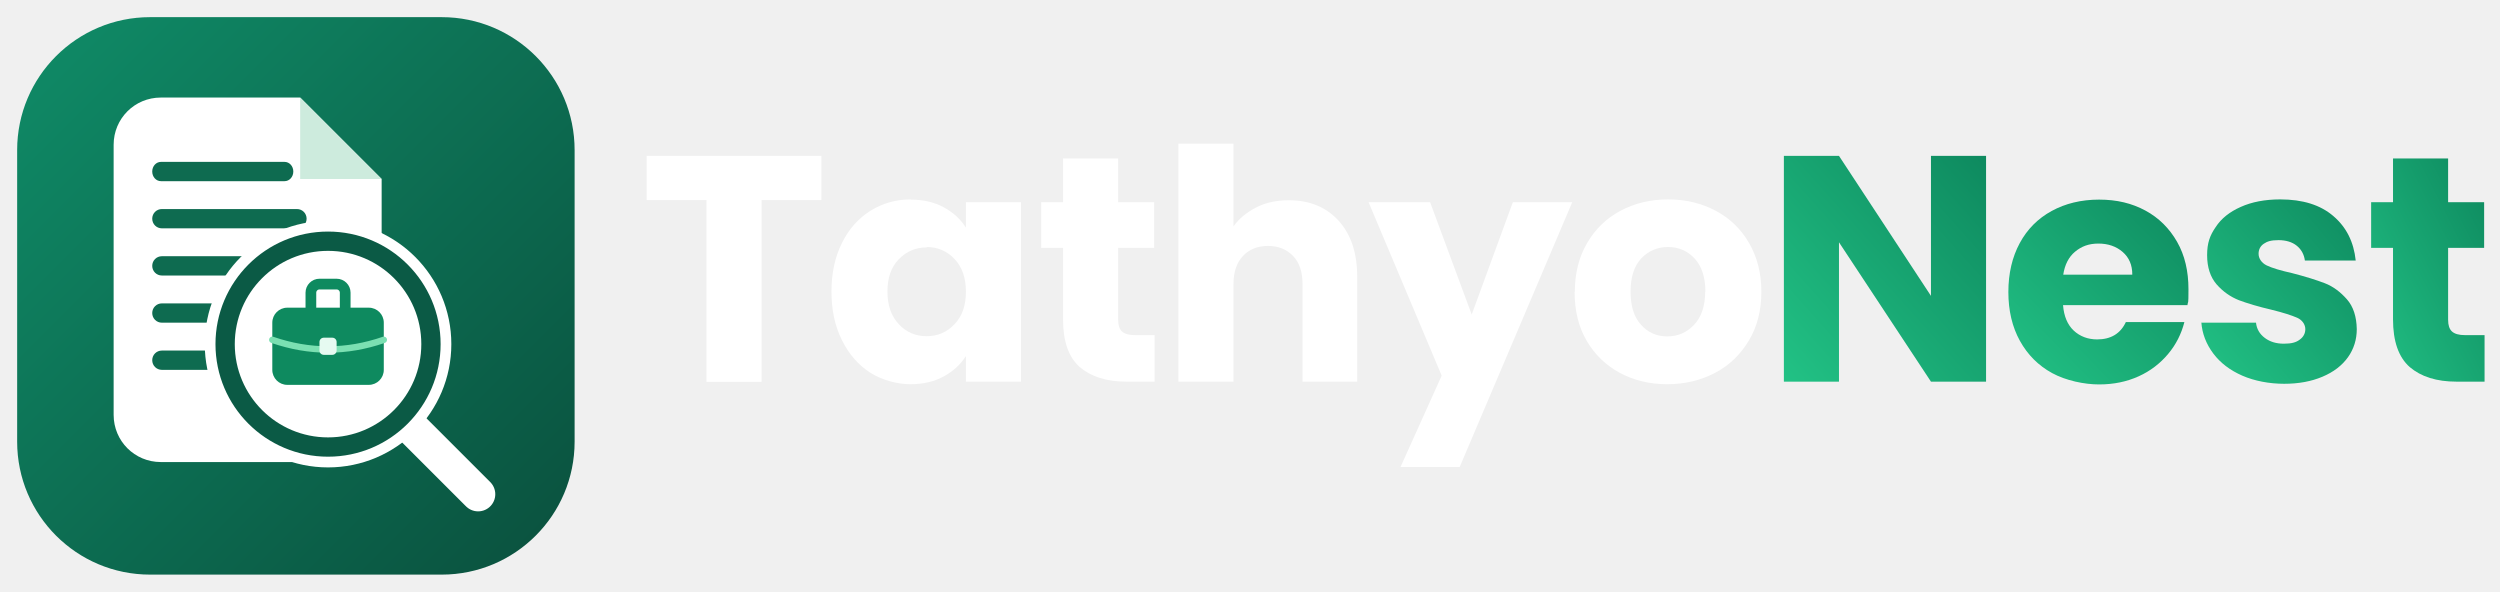
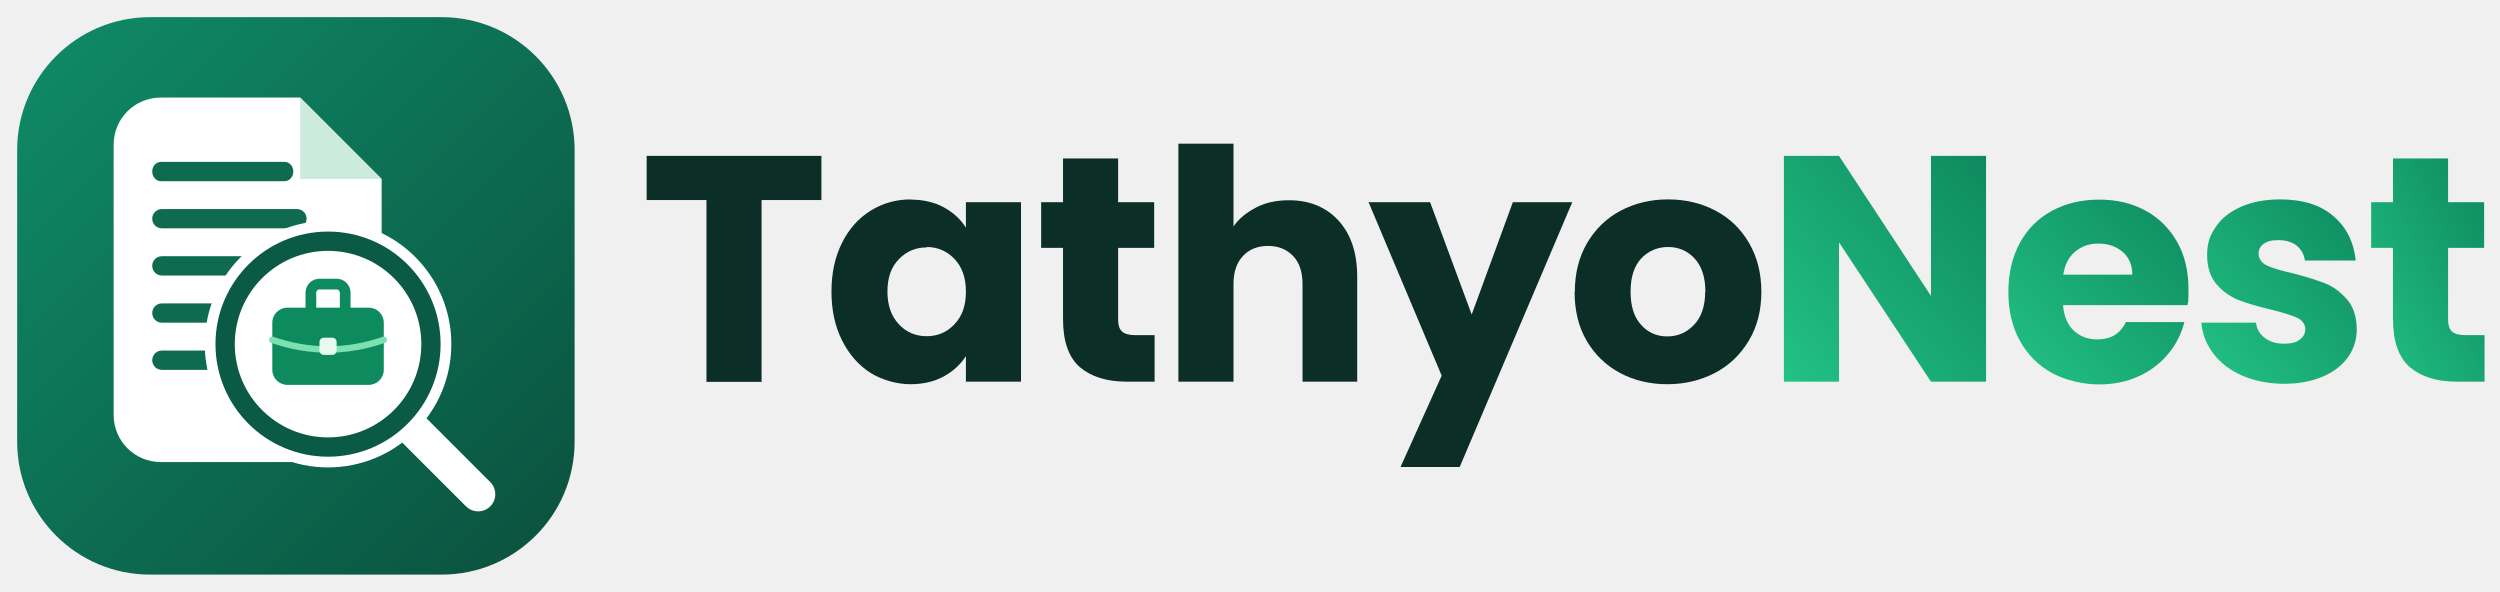
<svg xmlns="http://www.w3.org/2000/svg" id="Layer_1" version="1.1" viewBox="12 62 1166 276">
  <defs>
-     <style>      .st0 {        fill: url(#linear-gradient2);      }      .st1 {        fill: #0e6b50;      }      .st2 {        fill: #ffffff;      }      .st3 {        stroke-width: 19px;      }      .st3, .st4, .st5, .st6 {        fill: none;      }      .st3, .st6 {        stroke: #fff;      }      .st7, .st8 {        fill: #fff;      }      .st9 {        fill: url(#linear-gradient1);      }      .st10 {        fill: #cdebdd;      }      .st8 {        stroke: #0b5a45;        stroke-width: 9px;      }      .st4 {        stroke: #7be0b2;        stroke-width: 3px;      }      .st4, .st5, .st6 {        stroke-linecap: round;      }      .st11 {        fill: url(#linear-gradient4);      }      .st12 {        fill: #e6faf1;      }      .st13 {        fill: url(#linear-gradient3);      }      .st5 {        stroke: #0e8a5f;        stroke-width: 5px;      }      .st14 {        fill: #0e8a5f;      }      .st15 {        fill: url(#linear-gradient);      }      .st6 {        stroke-width: 16px;      }    </style>
+     <style>      .st0 {        fill: url(#linear-gradient2);      }      .st1 {        fill: #0e6b50;      }      .st2 {        fill: #0b2e26;      }      .st3 {        stroke-width: 19px;      }      .st3, .st4, .st5, .st6 {        fill: none;      }      .st3, .st6 {        stroke: #fff;      }      .st7, .st8 {        fill: #fff;      }      .st9 {        fill: url(#linear-gradient1);      }      .st10 {        fill: #cdebdd;      }      .st8 {        stroke: #0b5a45;        stroke-width: 9px;      }      .st4 {        stroke: #7be0b2;        stroke-width: 3px;      }      .st4, .st5, .st6 {        stroke-linecap: round;      }      .st11 {        fill: url(#linear-gradient4);      }      .st12 {        fill: #e6faf1;      }      .st13 {        fill: url(#linear-gradient3);      }      .st5 {        stroke: #0e8a5f;        stroke-width: 5px;      }      .st14 {        fill: #0e8a5f;      }      .st15 {        fill: url(#linear-gradient);      }      .st6 {        stroke-width: 16px;      }    </style>
    <linearGradient id="linear-gradient" x1="-256" y1="1262.4" x2="-255" y2="1261.4" gradientTransform="translate(66583 328306) scale(260 -260)" gradientUnits="userSpaceOnUse">
      <stop offset="0" stop-color="#0f8a66" />
      <stop offset="1" stop-color="#0a4e3c" />
    </linearGradient>
    <linearGradient id="linear-gradient1" x1="-254.3" y1="1274.8" x2="-253.3" y2="1273.8" gradientTransform="translate(24796.501 -133998.805) scale(94.2 105.3)" gradientUnits="userSpaceOnUse">
      <stop offset="0" stop-color="#22c285" />
      <stop offset="1" stop-color="#0e8a5f" />
    </linearGradient>
    <linearGradient id="linear-gradient2" x1="-253.9" y1="1276.8" x2="-252.9" y2="1275.8" gradientTransform="translate(22279.801 -109690.404) scale(84 86.1)" gradientUnits="userSpaceOnUse">
      <stop offset="0" stop-color="#22c285" />
      <stop offset="1" stop-color="#0e8a5f" />
    </linearGradient>
    <linearGradient id="linear-gradient3" x1="-253.4" y1="1276.8" x2="-252.4" y2="1275.8" gradientTransform="translate(19401.451 -109690.404) scale(72.45 86.1)" gradientUnits="userSpaceOnUse">
      <stop offset="0" stop-color="#22c285" />
      <stop offset="1" stop-color="#0e8a5f" />
    </linearGradient>
    <linearGradient id="linear-gradient4" x1="-252.1" y1="1275" x2="-251.1" y2="1274" gradientTransform="translate(14430.551 -132479.605) scale(52.8 104.1)" gradientUnits="userSpaceOnUse">
      <stop offset="0" stop-color="#22c285" />
      <stop offset="1" stop-color="#0e8a5f" />
    </linearGradient>
  </defs>
  <g>
    <rect class="st15" x="20" y="70" width="260" height="260" rx="62" ry="62" />
    <g>
      <path class="st7" d="M87,107.5h65l38,38v110c0,12.2-9.8,22-22,22h-81c-12.2,0-22-9.8-22-22v-126c0-12.2,9.8-22,22-22Z" />
      <path class="st10" d="M152,107.5v38h38l-38-38Z" />
      <g>
        <path class="st1" d="M87.1,137.5h57.6c2.3,0,4.1,2,4.1,4.5h0c0,2.5-1.8,4.5-4.1,4.5h-57.6c-2.3,0-4.1-2-4.1-4.5h0c0-2.5,1.8-4.5,4.1-4.5Z" />
        <path class="st1" d="M87.5,159.5h63c2.5,0,4.5,2,4.5,4.5h0c0,2.5-2,4.5-4.5,4.5h-63c-2.5,0-4.5-2-4.5-4.5h0c0-2.5,2-4.5,4.5-4.5Z" />
        <path class="st1" d="M87.5,181.5h41c2.5,0,4.5,2,4.5,4.5h0c0,2.5-2,4.5-4.5,4.5h-41c-2.5,0-4.5-2-4.5-4.5h0c0-2.5,2-4.5,4.5-4.5Z" />
        <path class="st1" d="M87.5,203.5h33c2.5,0,4.5,2,4.5,4.5h0c0,2.5-2,4.5-4.5,4.5h-33c-2.5,0-4.5-2-4.5-4.5h0c0-2.5,2-4.5,4.5-4.5Z" />
        <path class="st1" d="M87.5,225.5h27c2.5,0,4.5,2,4.5,4.5h0c0,2.5-2,4.5-4.5,4.5h-27c-2.5,0-4.5-2-4.5-4.5h0c0-2.5,2-4.5,4.5-4.5Z" />
      </g>
      <line class="st6" x1="197" y1="254.5" x2="235" y2="292.5" />
      <circle class="st3" cx="165" cy="222.5" r="48" />
      <circle class="st8" cx="165" cy="222.5" r="48" />
      <path class="st5" d="M157,205.5v-7c0-2.2,1.8-4,4-4h8c2.2,0,4,1.8,4,4v7" />
      <rect class="st14" x="139" y="205.5" width="52" height="36" rx="7" ry="7" />
      <path class="st4" d="M139,220.5c17.3,6,34.7,6,52,0" />
      <rect class="st12" x="161" y="219.5" width="8" height="8" rx="2" ry="2" />
    </g>
  </g>
  <g>
    <path class="st2" d="M395.1,134.7v20.6h-27.9v84.8h-25.7v-84.8h-27.9v-20.6h81.5Z" />
    <path class="st2" d="M436.7,155.1c5.9,0,11.1,1.2,15.5,3.6s7.9,5.6,10.3,9.5v-11.9h25.7v83.7h-25.7v-11.9c-2.5,3.9-6,7.1-10.4,9.5s-9.6,3.6-15.5,3.6-13-1.8-18.6-5.3c-5.6-3.6-10-8.6-13.3-15.2-3.3-6.6-4.9-14.1-4.9-22.7s1.6-16.1,4.9-22.7c3.2-6.5,7.7-11.5,13.3-15,5.6-3.5,11.9-5.3,18.8-5.3ZM444.2,177.4c-5.1,0-9.4,1.8-13,5.5-3.6,3.7-5.3,8.7-5.3,15.1s1.8,11.5,5.3,15.2c3.5,3.8,7.9,5.6,13,5.6s9.4-1.8,13-5.6,5.3-8.7,5.3-15.2-1.8-11.5-5.3-15.2-7.9-5.6-13-5.6Z" />
    <path class="st2" d="M550.5,218.2v21.8h-13.1c-9.3,0-16.5-2.3-21.8-6.8-5.2-4.6-7.8-12-7.8-22.3v-33.3h-10.2v-21.3h10.2v-20.4h25.7v20.4h16.8v21.3h-16.8v33.6c0,2.5.6,4.3,1.8,5.4s3.2,1.7,6,1.7h9.2Z" />
    <path class="st2" d="M645,191.1v48.9h-25.5v-45.5c0-5.6-1.4-10-4.4-13.1s-6.8-4.7-11.7-4.7-8.8,1.6-11.7,4.7c-2.9,3.1-4.4,7.4-4.4,13.1v45.5h-25.7v-111h25.7v38.6c2.6-3.7,6.2-6.6,10.7-8.9s9.5-3.3,15.2-3.3c9.6,0,17.3,3.2,23.1,9.5,5.8,6.4,8.7,15.1,8.7,26.2Z" />
    <path class="st2" d="M745.3,156.3l-52.5,123.5h-27.6l19.2-42.6-34.1-80.9h28.7l19.4,52.4,19.2-52.4h27.8Z" />
    <path class="st2" d="M746.5,198.1c0-8.6,1.9-16.2,5.7-22.7,3.8-6.5,9-11.6,15.6-15.1,6.6-3.5,14-5.3,22.2-5.3s15.6,1.8,22.2,5.3c6.6,3.5,11.8,8.5,15.6,15.1s5.7,14.1,5.7,22.7-1.9,16.2-5.8,22.7c-3.9,6.5-9.1,11.6-15.8,15.1-6.7,3.5-14.1,5.3-22.3,5.3s-15.6-1.8-22.1-5.3c-6.5-3.5-11.7-8.5-15.5-15-3.8-6.5-5.6-14.1-5.6-22.8ZM807.4,198.1c0-6.7-1.7-11.9-5-15.5s-7.5-5.4-12.4-5.4-9.2,1.8-12.5,5.3-5,8.7-5,15.5,1.6,11.9,4.9,15.5c3.2,3.6,7.3,5.4,12.2,5.4s9.1-1.8,12.5-5.4,5.2-8.7,5.2-15.5Z" />
    <path class="st9" d="M938.3,240h-25.7l-42.9-65v65h-25.7v-105.3h25.7l42.9,65.3v-65.3h25.7v105.3Z" />
    <path class="st0" d="M1032.3,204.3h-58.1c.4,5.2,2.1,9.2,5,11.9s6.6,4.1,10.9,4.1c6.4,0,10.9-2.7,13.4-8.1h27.3c-1.4,5.5-3.9,10.5-7.6,14.9-3.7,4.4-8.2,7.9-13.7,10.4-5.5,2.5-11.6,3.8-18.5,3.8s-15.5-1.8-21.9-5.3c-6.4-3.5-11.4-8.5-15-15-3.6-6.5-5.4-14.1-5.4-22.8s1.8-16.3,5.3-22.8c3.5-6.5,8.5-11.5,14.9-15,6.4-3.5,13.8-5.3,22.1-5.3s15.3,1.7,21.6,5.1c6.3,3.4,11.2,8.3,14.8,14.6s5.3,13.7,5.3,22.1-.2,4.9-.5,7.5ZM1006.5,190c0-4.4-1.5-7.9-4.5-10.5s-6.8-3.9-11.3-3.9-7.9,1.3-10.9,3.8-4.8,6.1-5.5,10.7h32.1Z" />
    <path class="st13" d="M1038.8,212.5h25.4c.3,2.9,1.7,5.3,4.1,7.1s5.3,2.7,8.9,2.7,5.7-.6,7.4-1.9c1.7-1.2,2.6-2.9,2.6-4.9s-1.3-4.2-3.8-5.3-6.5-2.4-12.2-3.8c-6-1.4-11-2.9-15-4.4-4-1.6-7.4-4-10.4-7.4-2.9-3.4-4.4-7.9-4.4-13.6s1.3-9.2,4-13.1c2.6-4,6.5-7.1,11.7-9.4,5.1-2.3,11.3-3.5,18.4-3.5,10.5,0,18.8,2.6,24.8,7.8,6.1,5.2,9.5,12.1,10.4,20.7h-23.7c-.4-2.9-1.7-5.2-3.8-6.9s-5-2.6-8.5-2.6-5.3.6-6.9,1.7-2.4,2.7-2.4,4.7,1.3,4.2,3.8,5.4,6.5,2.4,11.9,3.6c6.2,1.6,11.3,3.2,15.2,4.7s7.3,4.1,10.3,7.5,4.5,8.1,4.6,13.9c0,4.9-1.4,9.3-4.1,13.1-2.8,3.9-6.7,6.9-11.9,9.1-5.2,2.2-11.1,3.3-17.9,3.3s-13.8-1.3-19.5-3.8c-5.7-2.5-10.2-5.9-13.5-10.3s-5.2-9.2-5.6-14.6Z" />
    <path class="st11" d="M1170.8,218.2v21.8h-13.1c-9.3,0-16.5-2.3-21.8-6.8-5.2-4.6-7.8-12-7.8-22.3v-33.3h-10.2v-21.3h10.2v-20.4h25.7v20.4h16.8v21.3h-16.8v33.6c0,2.5.6,4.3,1.8,5.4s3.2,1.7,6,1.7h9.2Z" />
  </g>
</svg>
